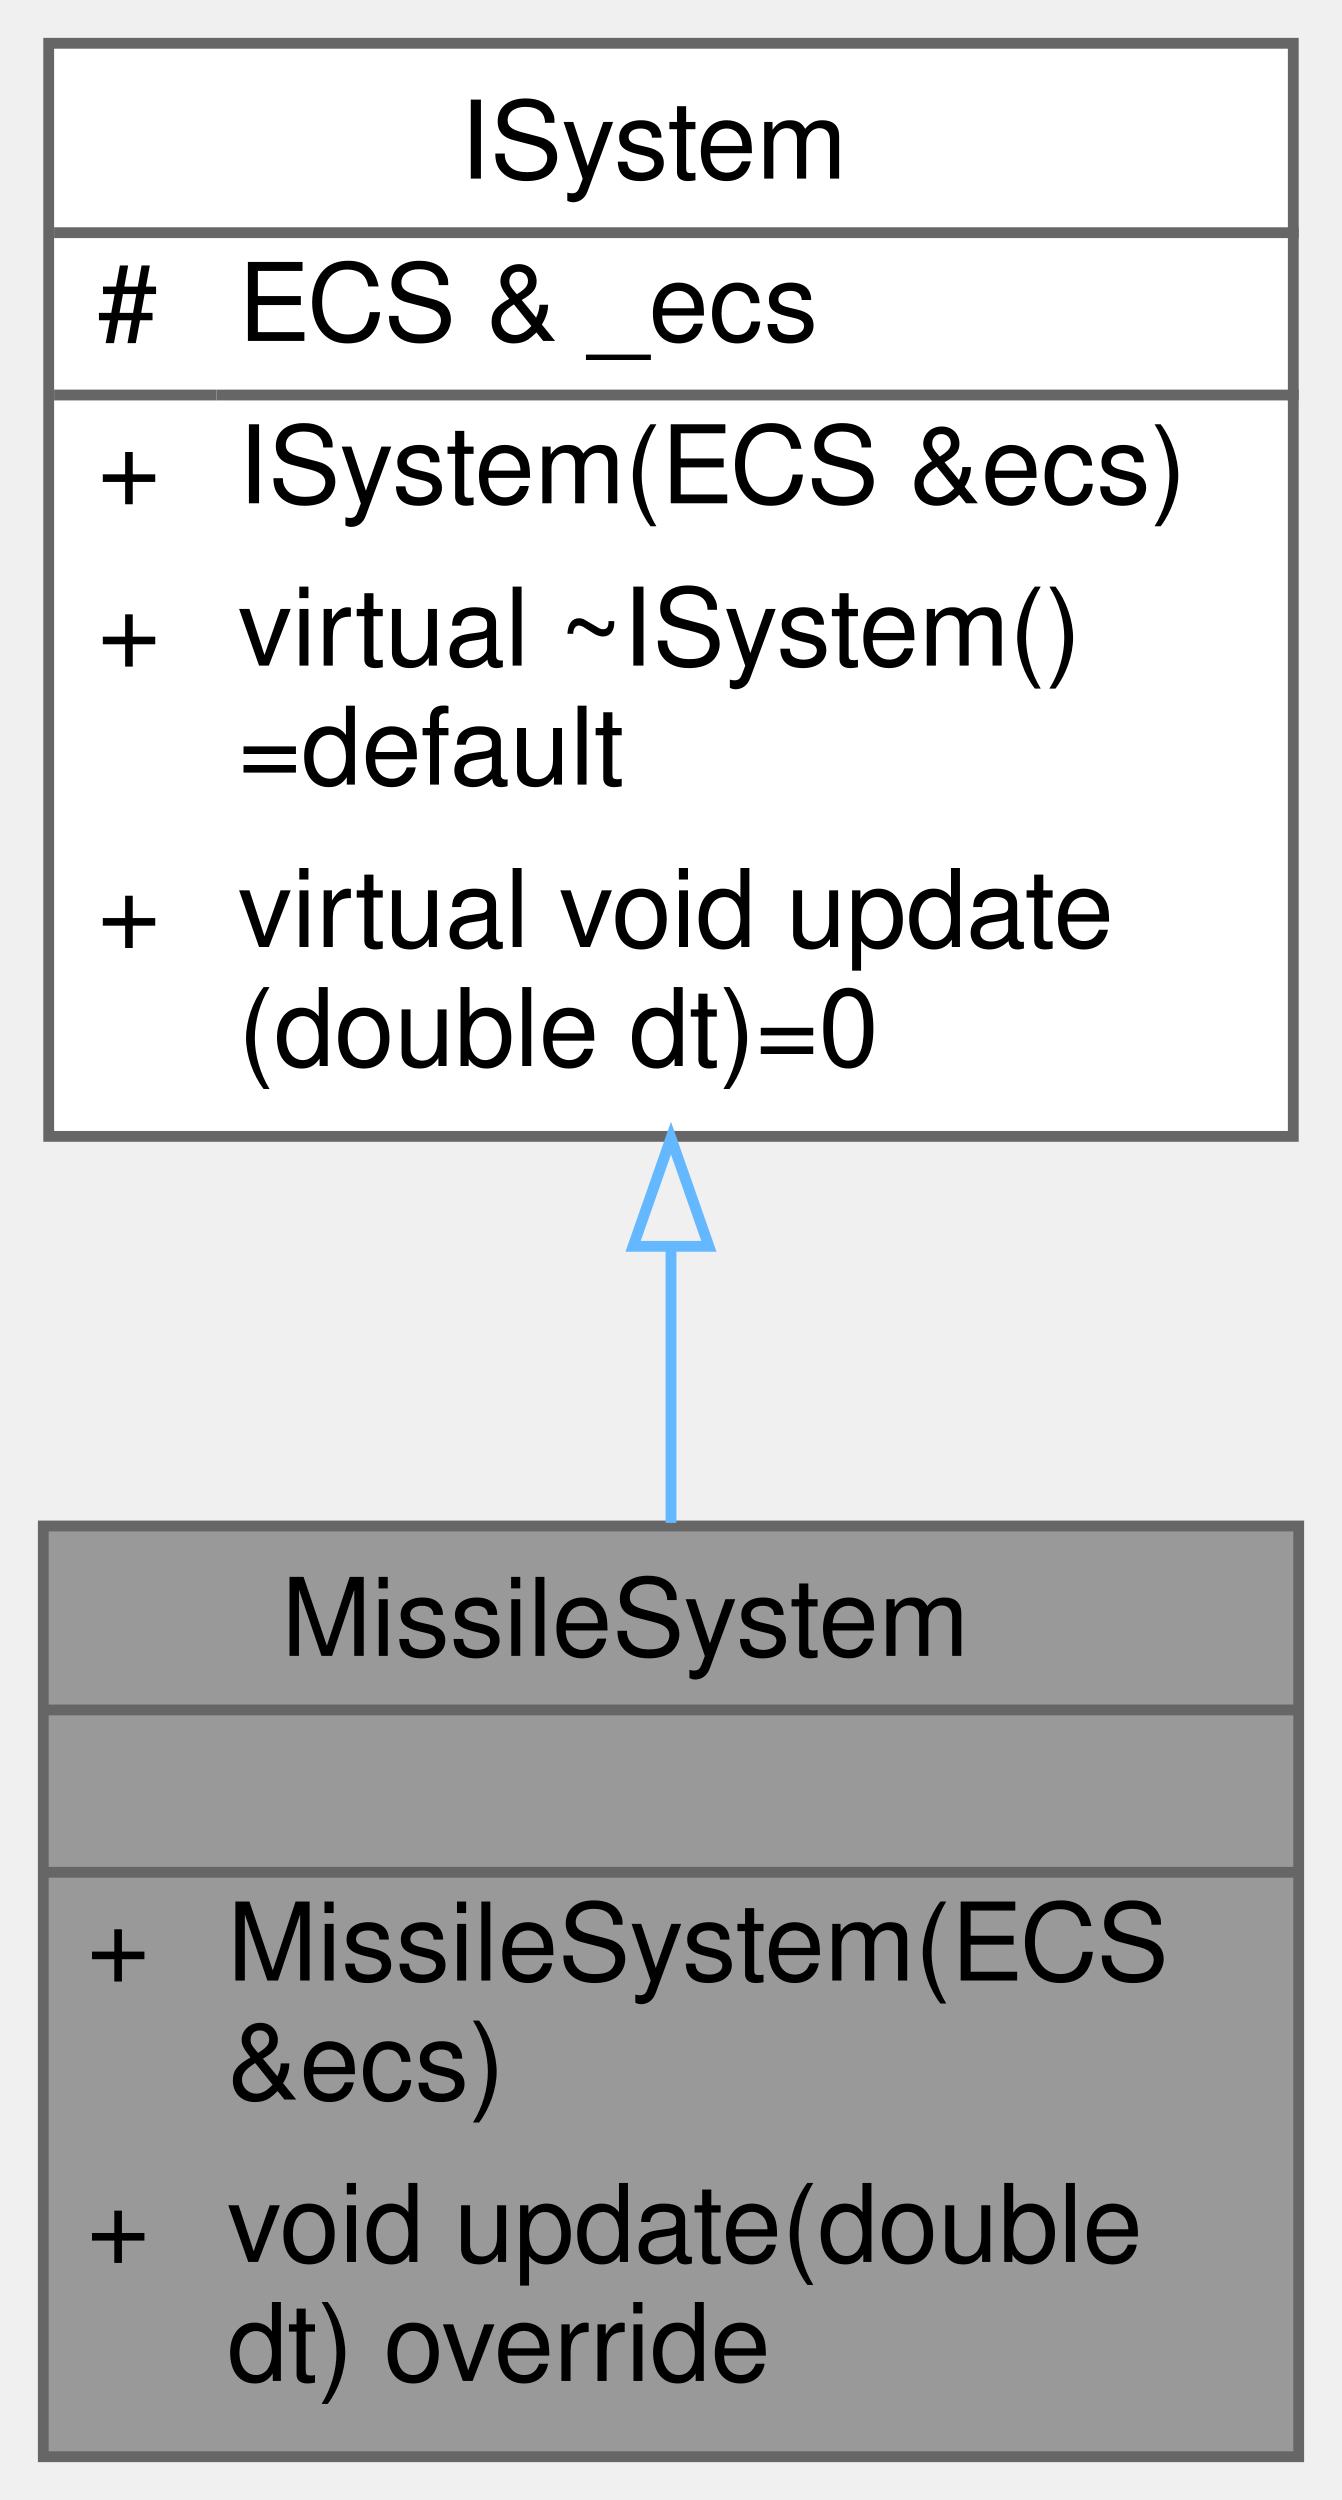
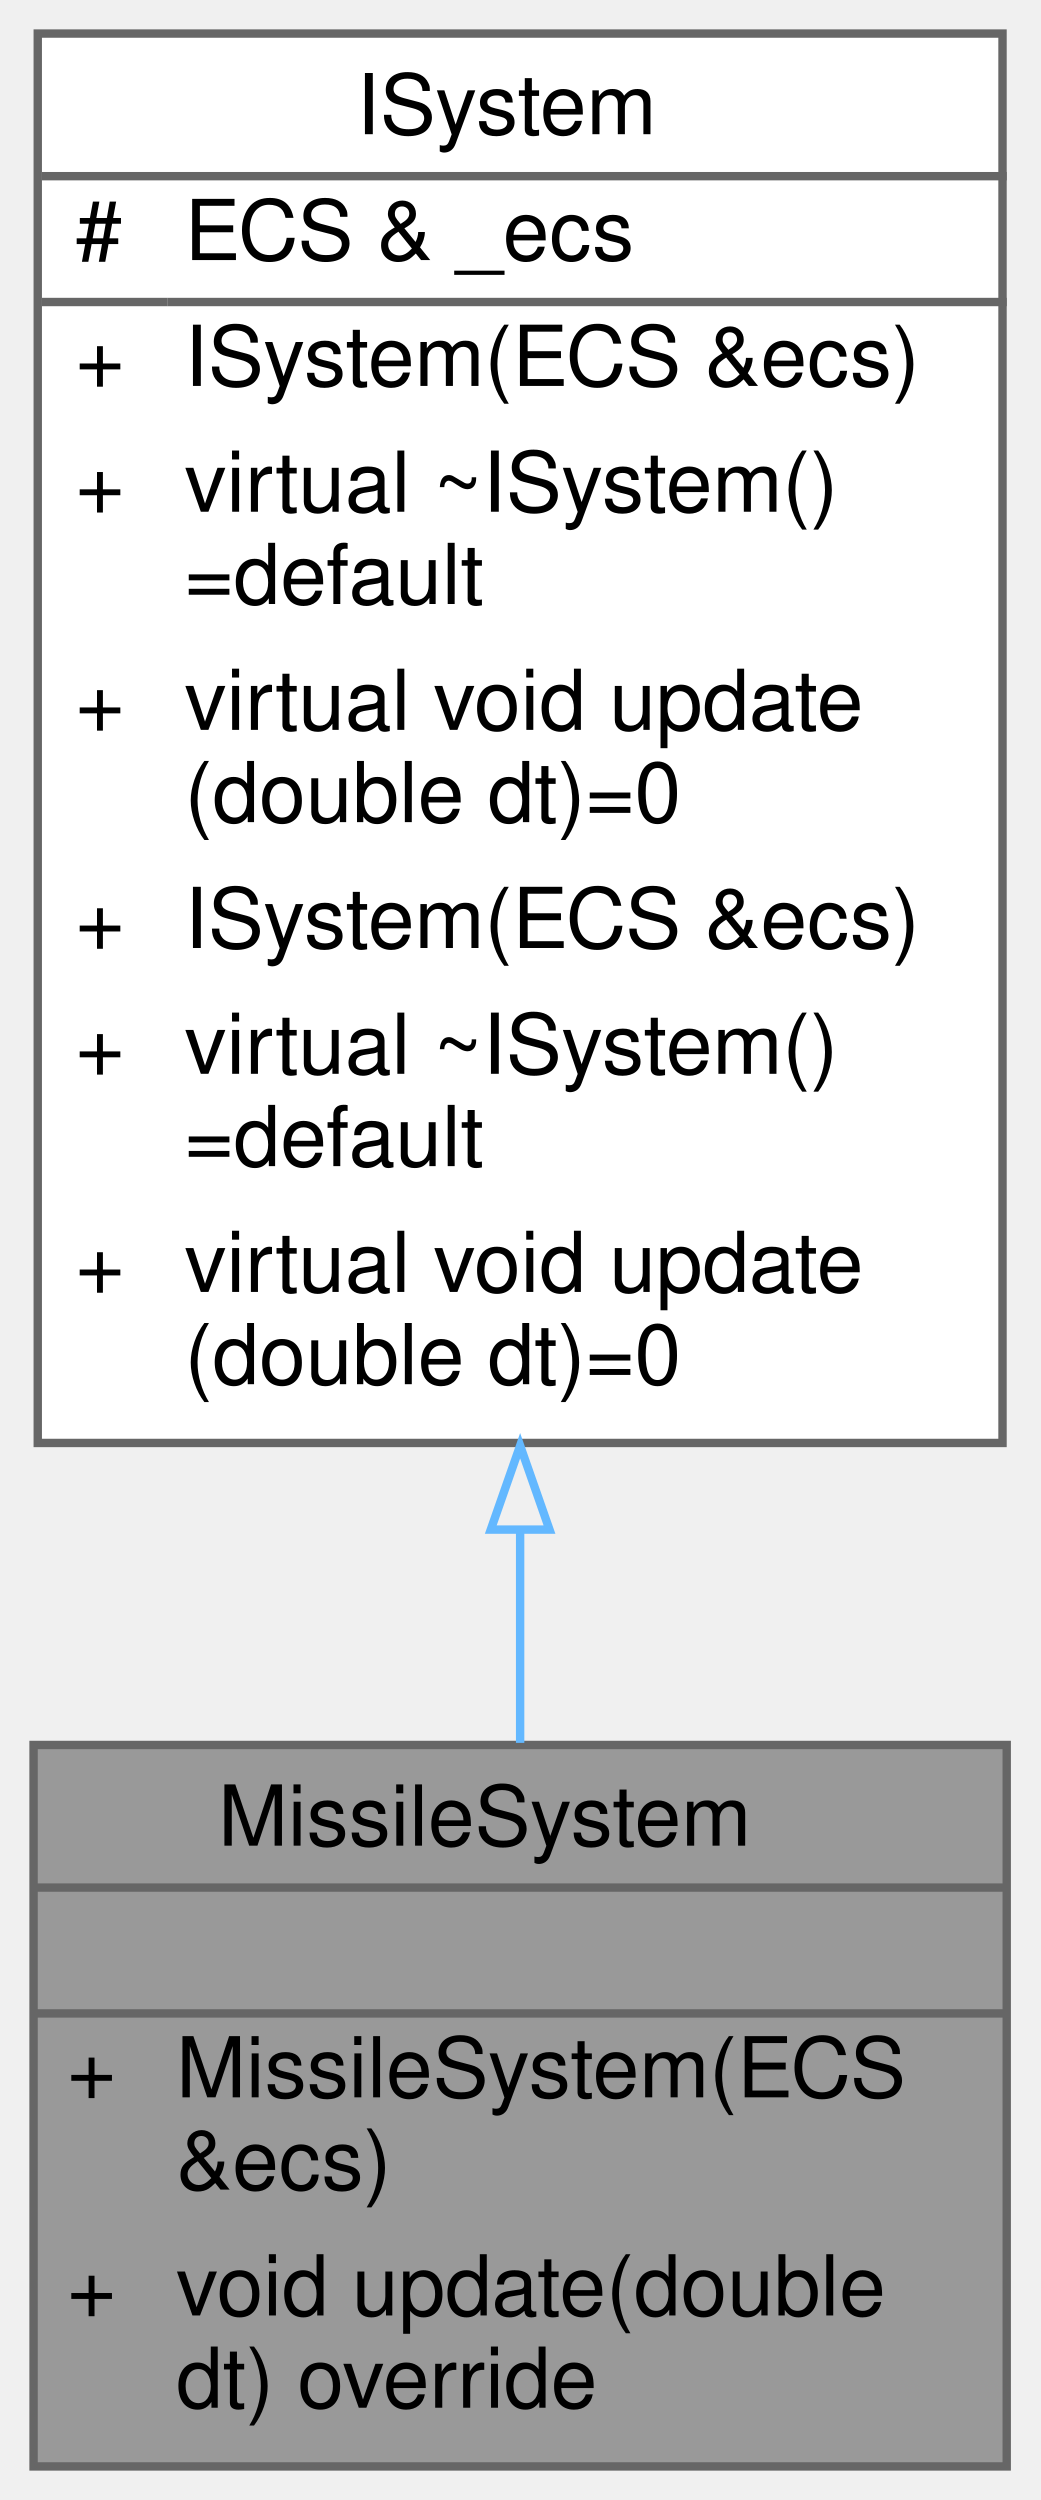
- <svg xmlns="http://www.w3.org/2000/svg" xmlns:xlink="http://www.w3.org/1999/xlink" width="124pt" height="231pt" viewBox="0.00 0.00 124.00 231.00">
-   <g id="graph0" class="graph" transform="scale(1 1) rotate(0) translate(4 227)">
+ <svg xmlns="http://www.w3.org/2000/svg" xmlns:xlink="http://www.w3.org/1999/xlink" width="124pt" height="298pt" viewBox="0.00 0.00 124.00 298.00">
+   <g id="graph0" class="graph" transform="scale(1 1) rotate(0) translate(4 294)">
    <g id="Node000001" class="node">
      <g id="a_Node000001">
        <a xlink:title=" ">
          <polygon fill="#999999" stroke="transparent" points="116,-86 0,-86 0,0 116,0 116,-86" />
          <text text-anchor="start" x="22" y="-74" font-family="Helvetica,sans-Serif" font-size="10.00">MissileSystem</text>
          <text text-anchor="start" x="56" y="-59" font-family="Helvetica,sans-Serif" font-size="10.00"> </text>
          <text text-anchor="start" x="4" y="-44" font-family="Helvetica,sans-Serif" font-size="10.00">+</text>
          <text text-anchor="start" x="17" y="-44" font-family="Helvetica,sans-Serif" font-size="10.00">MissileSystem(ECS</text>
          <text text-anchor="start" x="17" y="-33" font-family="Helvetica,sans-Serif" font-size="10.00"> &amp;ecs)</text>
          <text text-anchor="start" x="4" y="-18" font-family="Helvetica,sans-Serif" font-size="10.00">+</text>
          <text text-anchor="start" x="17" y="-18" font-family="Helvetica,sans-Serif" font-size="10.00">void update(double</text>
          <text text-anchor="start" x="17" y="-7" font-family="Helvetica,sans-Serif" font-size="10.00"> dt) override</text>
          <polygon fill="#666666" stroke="#666666" points="0,-69 0,-69 116,-69 116,-69 0,-69" />
          <polygon fill="#666666" stroke="#666666" points="0,-54 0,-54 116,-54 116,-54 0,-54" />
          <polygon fill="none" stroke="#666666" points="0,0 0,-86 116,-86 116,0 0,0" />
        </a>
      </g>
    </g>
    <g id="Node000002" class="node">
      <g id="a_Node000002">
        <a xlink:href="classISystem.html" target="_top" xlink:title="Interface for systems in the ECS.">
-           <polygon fill="white" stroke="transparent" points="115.5,-223 0.5,-223 0.5,-122 115.5,-122 115.5,-223" />
-           <text text-anchor="start" x="38.5" y="-210.5" font-family="Helvetica,sans-Serif" font-size="10.00">ISystem</text>
-           <text text-anchor="start" x="5" y="-195.5" font-family="Helvetica,sans-Serif" font-size="10.00">#</text>
-           <text text-anchor="start" x="18" y="-195.5" font-family="Helvetica,sans-Serif" font-size="10.00">ECS &amp; _ecs</text>
-           <text text-anchor="start" x="5" y="-180.5" font-family="Helvetica,sans-Serif" font-size="10.00">+</text>
-           <text text-anchor="start" x="18" y="-180.5" font-family="Helvetica,sans-Serif" font-size="10.00">ISystem(ECS &amp;ecs)</text>
-           <text text-anchor="start" x="5" y="-165.5" font-family="Helvetica,sans-Serif" font-size="10.00">+</text>
-           <text text-anchor="start" x="18" y="-165.5" font-family="Helvetica,sans-Serif" font-size="10.00">virtual ~ISystem()</text>
-           <text text-anchor="start" x="18" y="-154.5" font-family="Helvetica,sans-Serif" font-size="10.00">=default</text>
-           <text text-anchor="start" x="5" y="-139.5" font-family="Helvetica,sans-Serif" font-size="10.00">+</text>
-           <text text-anchor="start" x="18" y="-139.5" font-family="Helvetica,sans-Serif" font-size="10.00">virtual void update</text>
-           <text text-anchor="start" x="18" y="-128.5" font-family="Helvetica,sans-Serif" font-size="10.00">(double dt)=0</text>
-           <polygon fill="#666666" stroke="#666666" points="1,-205.5 1,-205.5 116,-205.5 116,-205.5 1,-205.5" />
-           <polygon fill="#666666" stroke="#666666" points="1,-190.5 1,-190.5 16,-190.5 16,-190.5 1,-190.5" />
-           <polygon fill="#666666" stroke="#666666" points="16,-190.5 16,-190.5 116,-190.5 116,-190.5 16,-190.5" />
-           <polygon fill="none" stroke="#666666" points="0.5,-122 0.5,-223 115.5,-223 115.5,-122 0.5,-122" />
+           <polygon fill="white" stroke="transparent" points="115.5,-290 0.5,-290 0.5,-122 115.5,-122 115.5,-290" />
+           <text text-anchor="start" x="38.5" y="-278" font-family="Helvetica,sans-Serif" font-size="10.00">ISystem</text>
+           <text text-anchor="start" x="5" y="-263" font-family="Helvetica,sans-Serif" font-size="10.00">#</text>
+           <text text-anchor="start" x="18" y="-263" font-family="Helvetica,sans-Serif" font-size="10.00">ECS &amp; _ecs</text>
+           <text text-anchor="start" x="5" y="-248" font-family="Helvetica,sans-Serif" font-size="10.00">+</text>
+           <text text-anchor="start" x="18" y="-248" font-family="Helvetica,sans-Serif" font-size="10.00">ISystem(ECS &amp;ecs)</text>
+           <text text-anchor="start" x="5" y="-233" font-family="Helvetica,sans-Serif" font-size="10.00">+</text>
+           <text text-anchor="start" x="18" y="-233" font-family="Helvetica,sans-Serif" font-size="10.00">virtual ~ISystem()</text>
+           <text text-anchor="start" x="18" y="-222" font-family="Helvetica,sans-Serif" font-size="10.00">=default</text>
+           <text text-anchor="start" x="5" y="-207" font-family="Helvetica,sans-Serif" font-size="10.00">+</text>
+           <text text-anchor="start" x="18" y="-207" font-family="Helvetica,sans-Serif" font-size="10.00">virtual void update</text>
+           <text text-anchor="start" x="18" y="-196" font-family="Helvetica,sans-Serif" font-size="10.00">(double dt)=0</text>
+           <text text-anchor="start" x="5" y="-181" font-family="Helvetica,sans-Serif" font-size="10.00">+</text>
+           <text text-anchor="start" x="18" y="-181" font-family="Helvetica,sans-Serif" font-size="10.00">ISystem(ECS &amp;ecs)</text>
+           <text text-anchor="start" x="5" y="-166" font-family="Helvetica,sans-Serif" font-size="10.00">+</text>
+           <text text-anchor="start" x="18" y="-166" font-family="Helvetica,sans-Serif" font-size="10.00">virtual ~ISystem()</text>
+           <text text-anchor="start" x="18" y="-155" font-family="Helvetica,sans-Serif" font-size="10.00">=default</text>
+           <text text-anchor="start" x="5" y="-140" font-family="Helvetica,sans-Serif" font-size="10.00">+</text>
+           <text text-anchor="start" x="18" y="-140" font-family="Helvetica,sans-Serif" font-size="10.00">virtual void update</text>
+           <text text-anchor="start" x="18" y="-129" font-family="Helvetica,sans-Serif" font-size="10.00">(double dt)=0</text>
+           <polygon fill="#666666" stroke="#666666" points="1,-273 1,-273 116,-273 116,-273 1,-273" />
+           <polygon fill="#666666" stroke="#666666" points="1,-258 1,-258 16,-258 16,-258 1,-258" />
+           <polygon fill="#666666" stroke="#666666" points="16,-258 16,-258 116,-258 116,-258 16,-258" />
+           <polygon fill="none" stroke="#666666" points="0.5,-122 0.5,-290 115.5,-290 115.5,-122 0.5,-122" />
        </a>
      </g>
    </g>
    <g id="edge1_Node000001_Node000002" class="edge">
      <g id="a_edge1_Node000001_Node000002">
        <a xlink:title=" ">
-           <path fill="none" stroke="#63b8ff" d="M58,-111.81C58,-103.19 58,-94.47 58,-86.29" />
-           <polygon fill="none" stroke="#63b8ff" points="54.5,-111.84 58,-121.84 61.5,-111.84 54.5,-111.84" />
+           <path fill="none" stroke="#63b8ff" d="M58,-111.64C58,-102.82 58,-94.21 58,-86.25" />
+           <polygon fill="none" stroke="#63b8ff" points="54.5,-111.67 58,-121.67 61.5,-111.67 54.5,-111.67" />
        </a>
      </g>
    </g>
  </g>
</svg>
